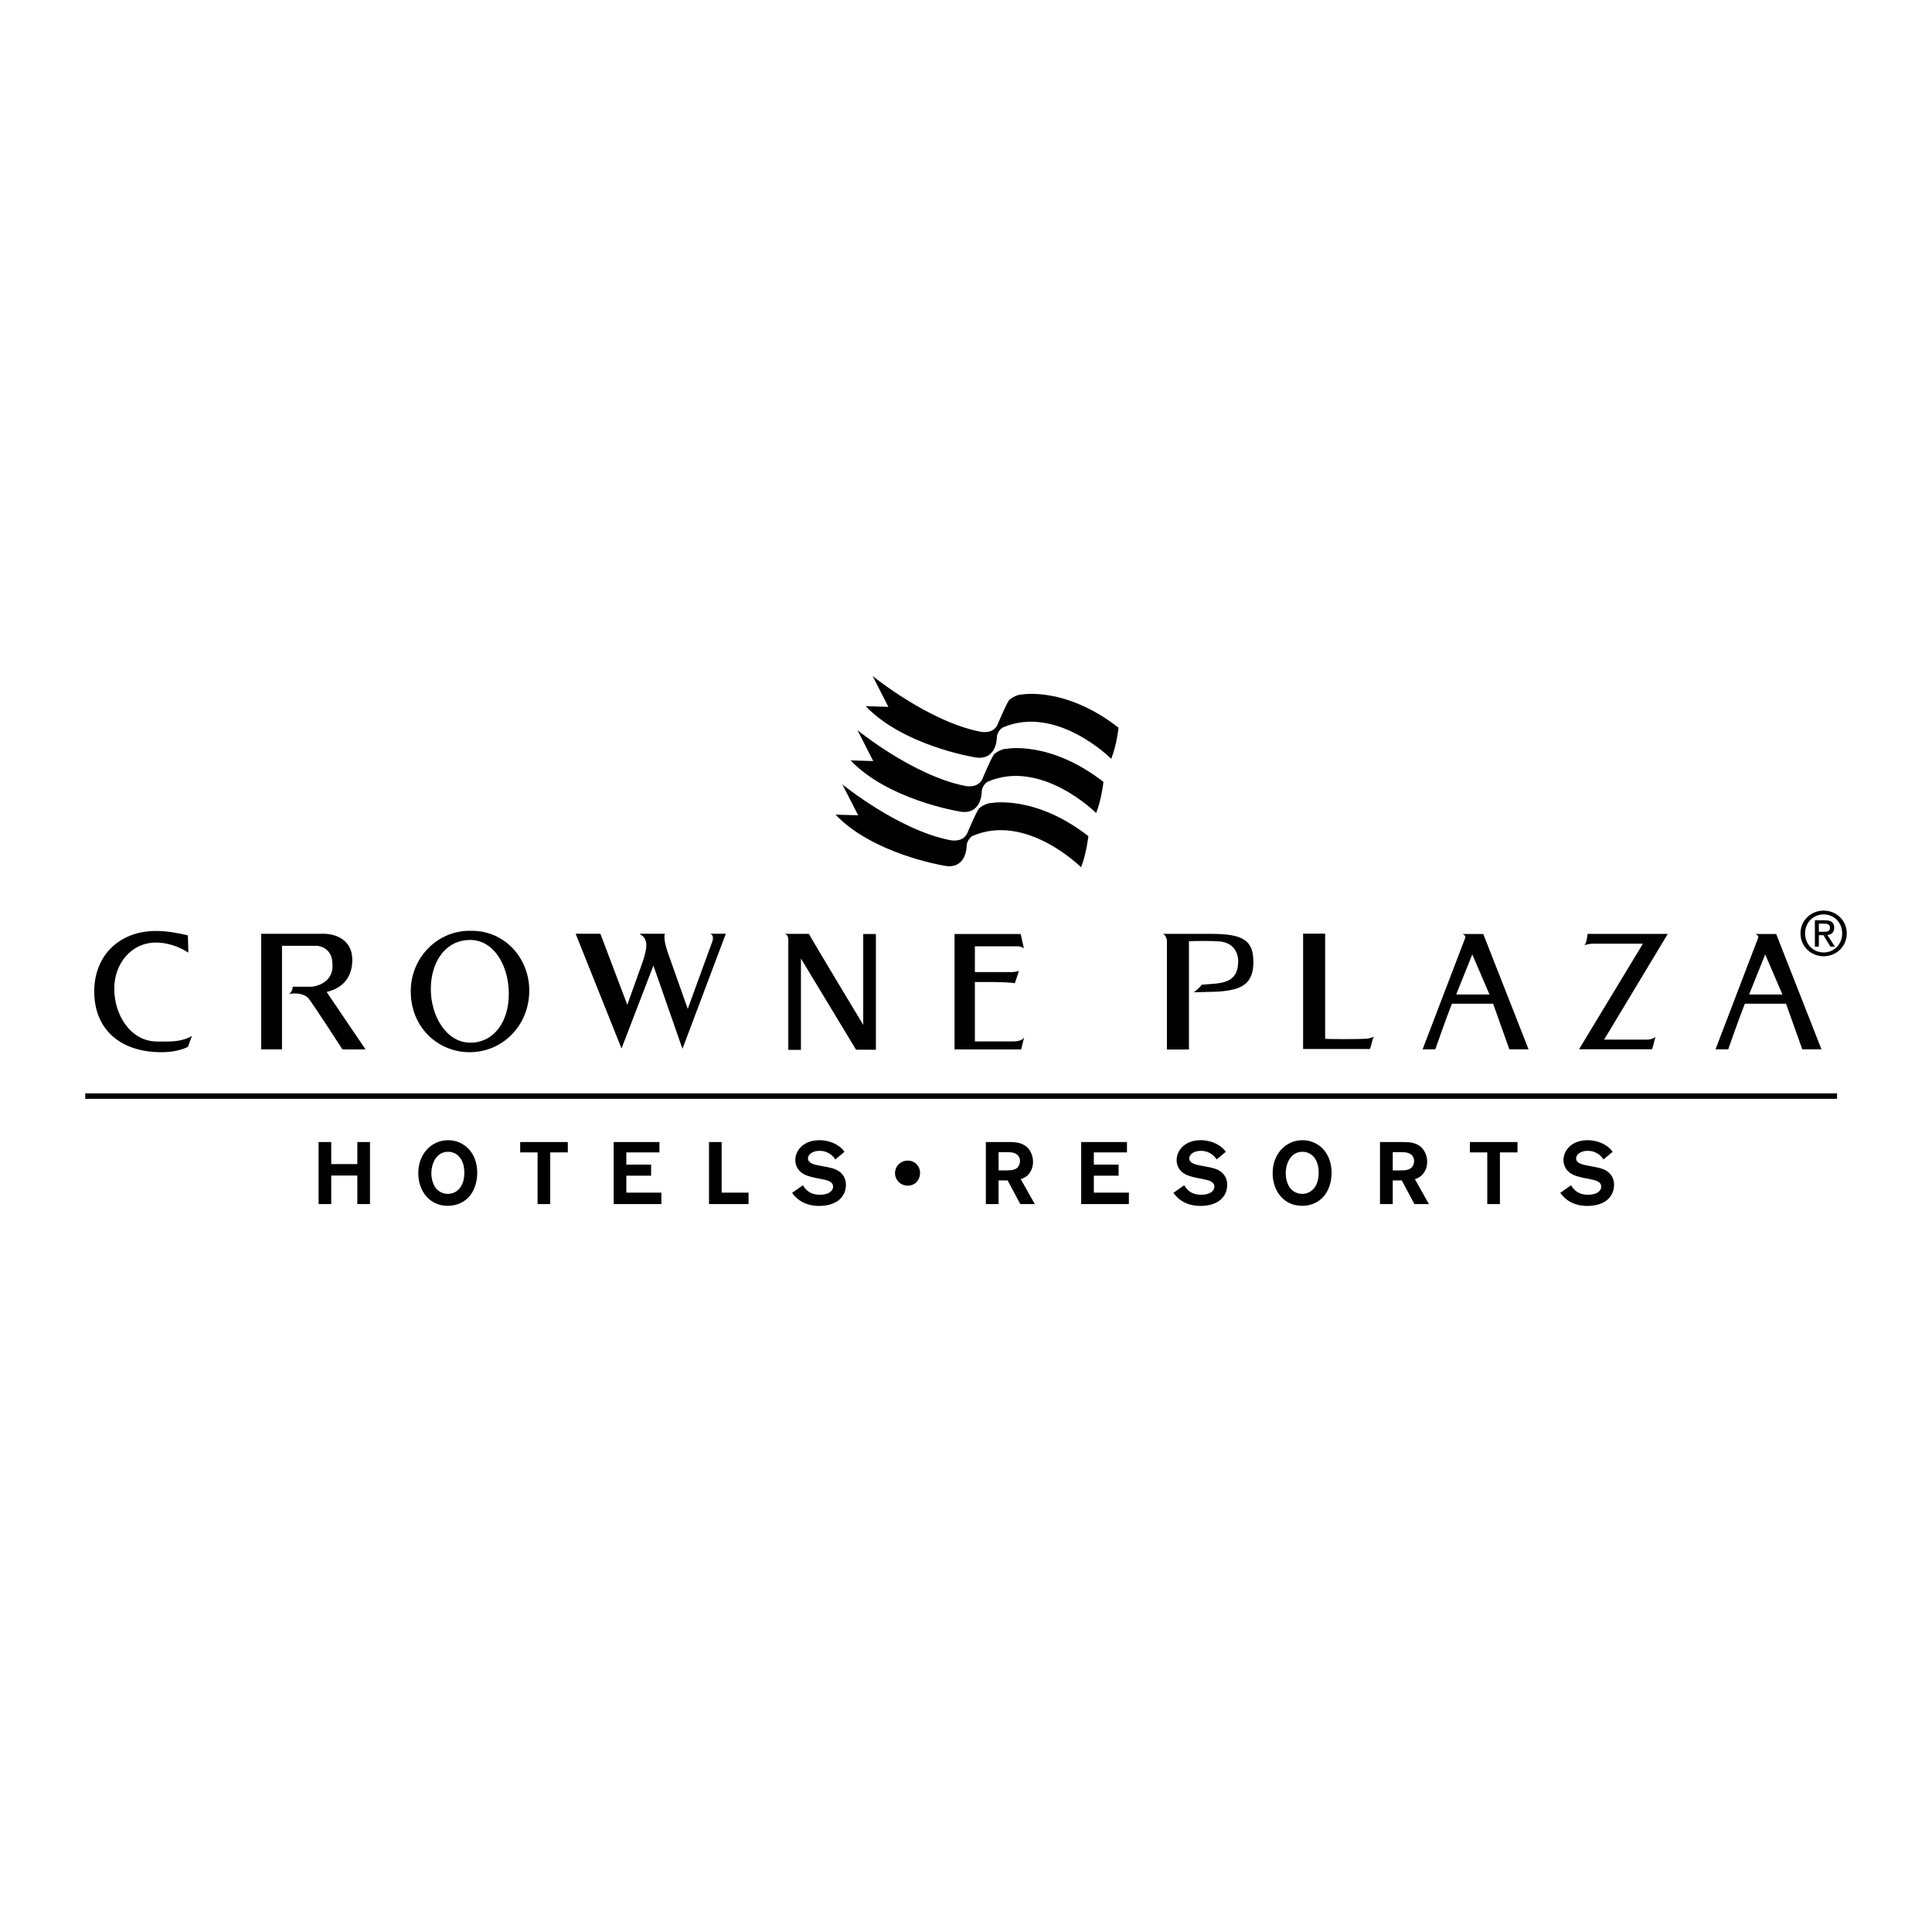
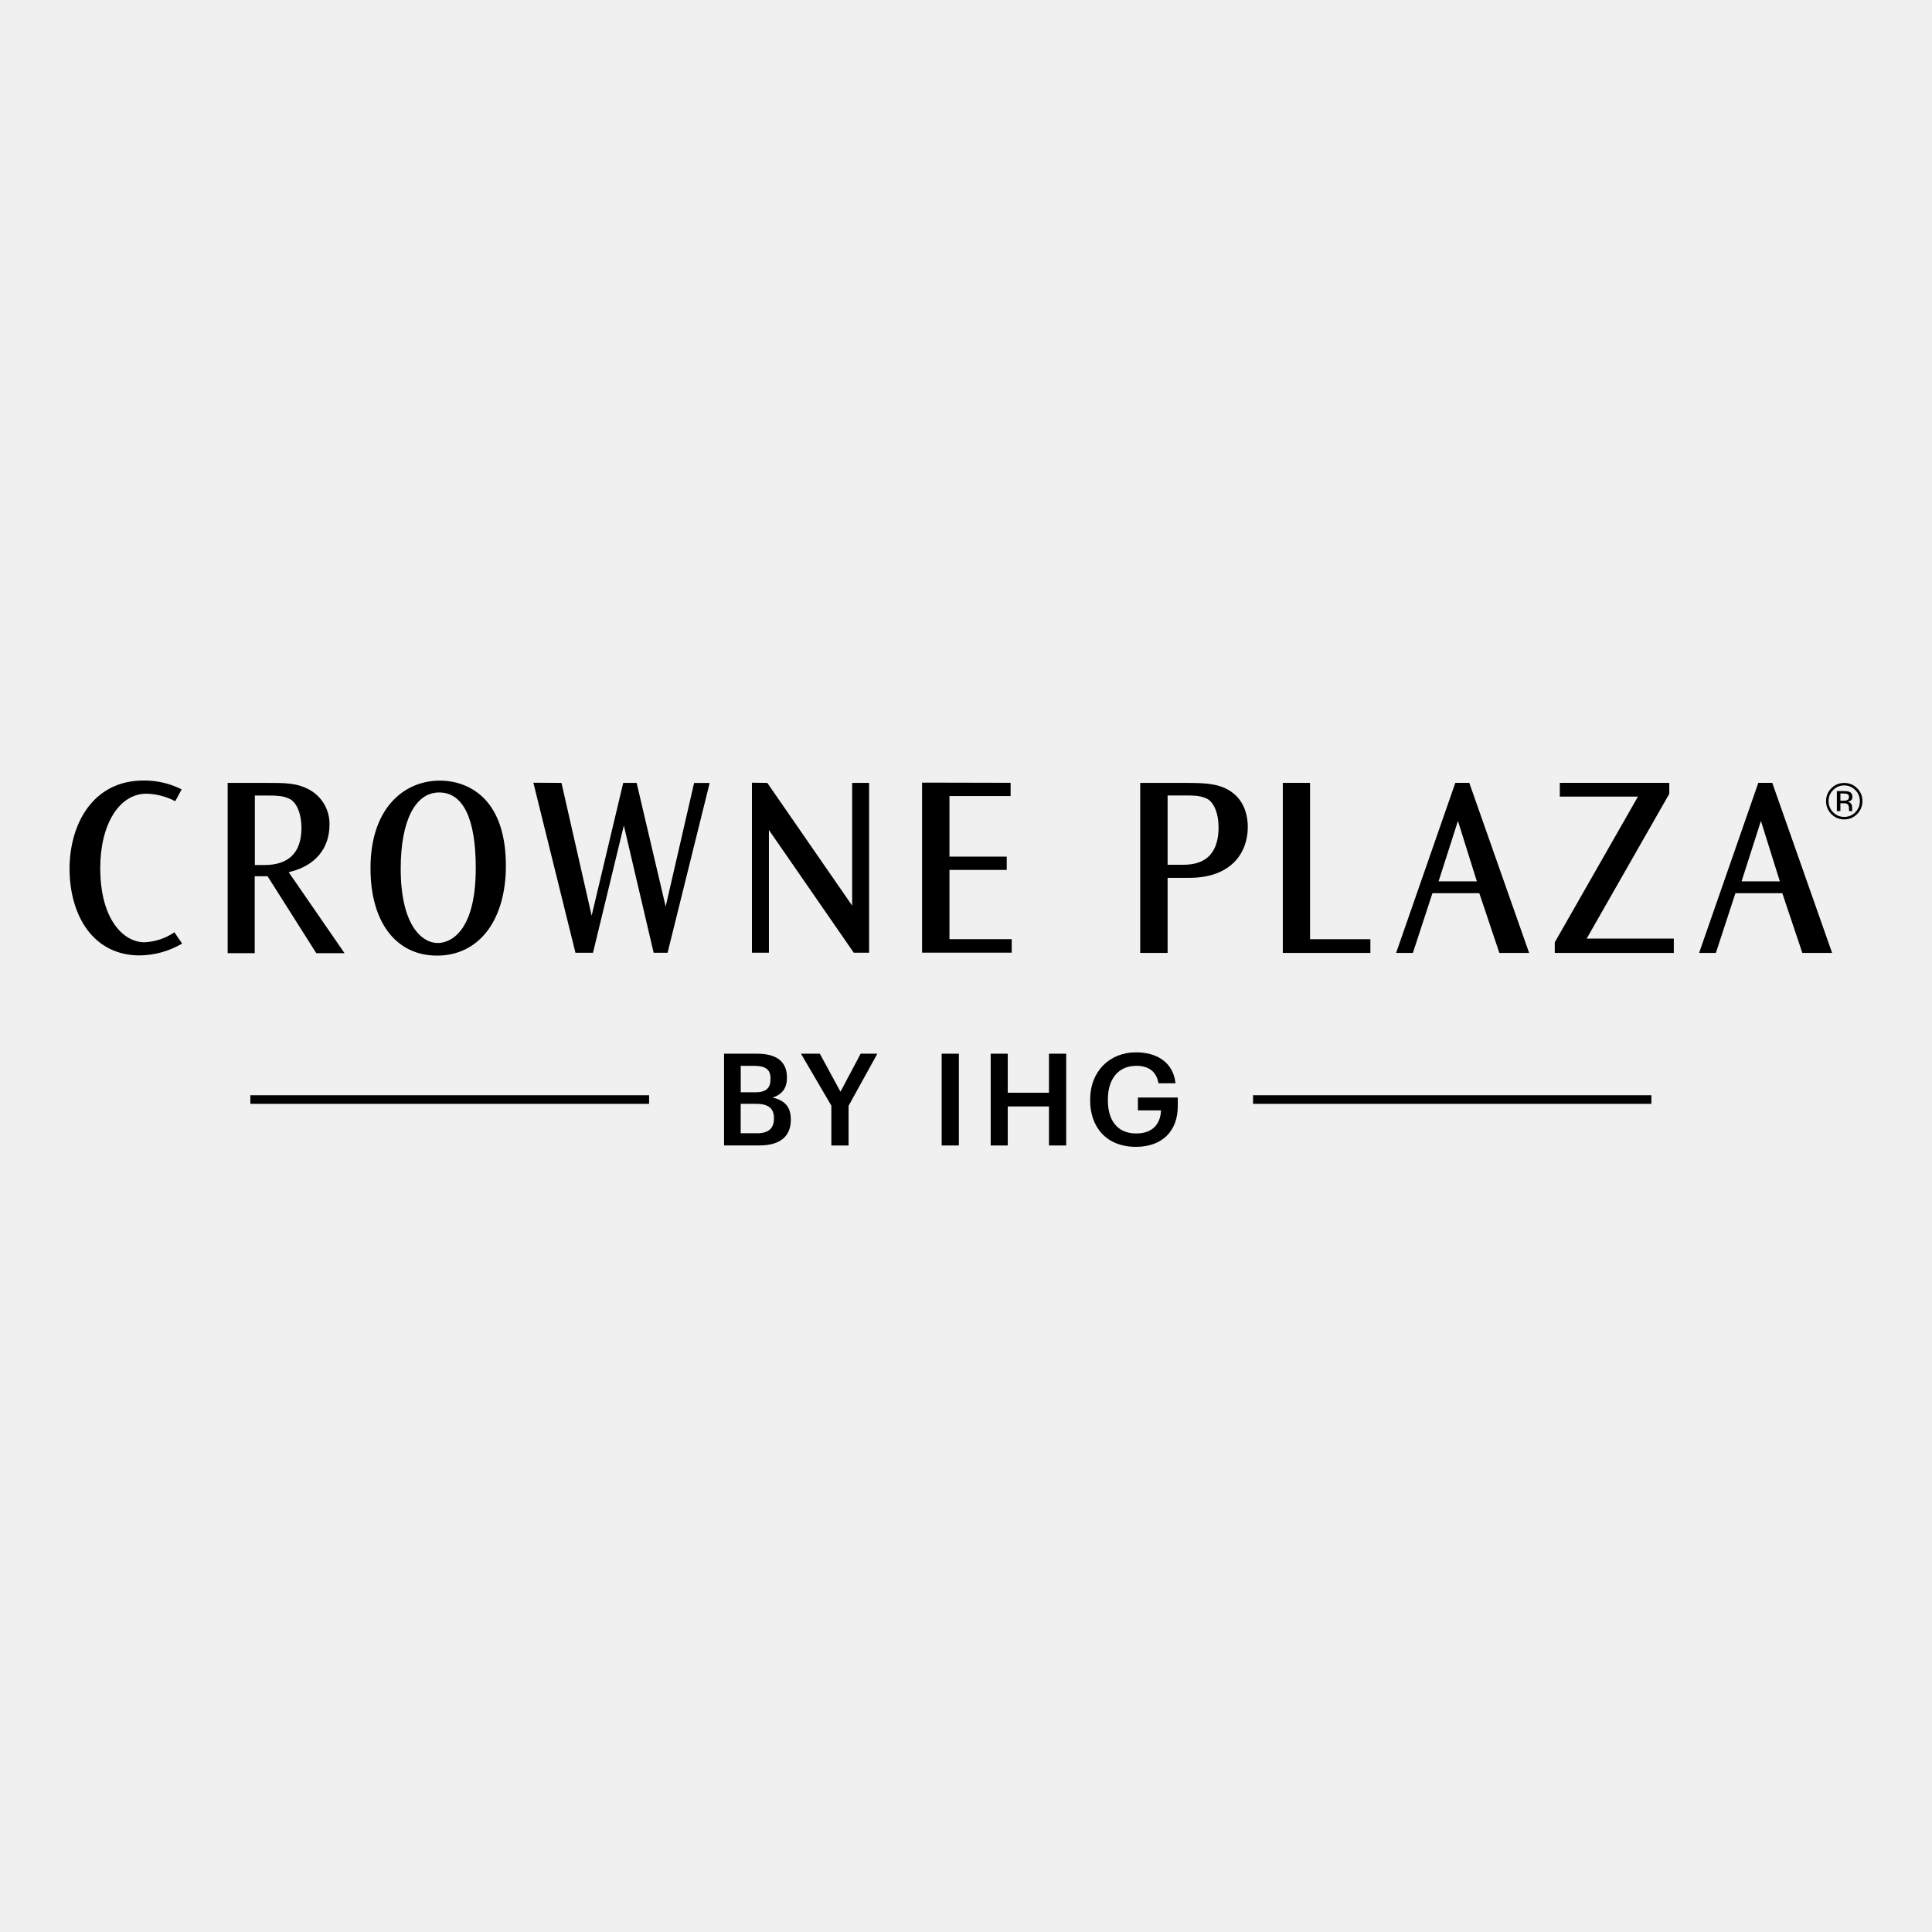
- <svg xmlns="http://www.w3.org/2000/svg" width="2500" height="2500" viewBox="0 0 192.756 192.756">
-   <g fill-rule="evenodd" clip-rule="evenodd">
-     <path fill="#fff" d="M0 0h192.756v192.756H0V0z" />
-     <path d="M108.586 83.421s-.184 1.735-.73 3.105c0 0-5.48-5.479-10.868-3.105 0 0-.548.377-.548 1.005 0 0 0 2.465-2.374 1.917 0 0-7.008-1.165-10.707-5.068l2.26.068-1.575-3.082s5.547 4.521 10.684 5.547c0 0 1.301.342 1.781-.685 0 0 .821-1.986 1.165-2.465 0 0 .615-.548 1.301-.548 0 .001 4.337-.798 9.611 3.311z" />
-     <path d="M110.092 78.011s-.184 1.735-.73 3.104c0 0-5.479-5.479-10.867-3.104 0 0-.547.377-.547 1.004 0 0 0 2.465-2.375 1.917 0 0-7.008-1.164-10.707-5.068l2.26.069-1.575-3.082s5.547 4.52 10.684 5.547c0 0 1.3.342 1.781-.685 0 0 .822-1.986 1.164-2.465 0 0 .615-.548 1.301-.548-.001.001 4.337-.798 9.611 3.311z" />
-     <path d="M111.598 72.601s-.182 1.735-.73 3.104c0 0-5.479-5.479-10.865-3.104 0 0-.549.376-.549 1.004 0 0 0 2.465-2.373 1.917 0 0-7.009-1.165-10.708-5.068l2.26.069-1.575-3.082s5.547 4.52 10.685 5.547c0 0 1.301.343 1.779-.685 0 0 .822-1.986 1.164-2.466 0 0 .617-.548 1.303-.548-.001.002 4.335-.797 9.609 3.312zM183.281 109.629v-.547H8.504v.547h174.777zM18.792 95.04c-.964-.614-2.086-1-3.244-1-2.419 0-4.148 2.067-4.148 4.61 0 2.576 1.594 5.262 4.293 5.262 1.315 0 2.355.074 3.46-.557l-.408 1.098c-.824.385-1.735.525-2.647.525-4.137 0-6.696-2.314-6.696-6.066 0-3.628 2.559-6.03 6.153-6.03 1.069 0 2.156.193 3.19.438l.047 1.72zM28.135 94.362v10.335H26.06V93.163H32.2s2.375-.13 2.876 1.901c0 0 .73 3.127-2.488 3.905l3.881 5.729h-2.306s-2.854-4.428-3.401-5.113c0 0-.525-.662-1.964-.41 0 0 .366-.115.411-.73h1.918s2.283-.205 2.031-2.397c0 0 .046-1.433-1.461-1.684h-3.562v-.002zM52.805 98.807c0 3.578-2.726 6.172-5.937 6.172-3.194 0-5.888-2.49-5.888-6.084 0-3.331 2.661-6.118 6.049-6.03 3.388-.018 5.776 2.787 5.776 5.942z" />
-     <path d="M42.983 98.707c0 2.623 1.525 5.32 3.945 5.32 2.343 0 3.837-2.08 3.837-4.871 0-2.734-1.433-5.375-3.868-5.375-2.389 0-3.914 2.098-3.914 4.926z" fill="#fff" />
-     <path d="M62.01 104.607l-4.577-11.445h2.468l2.684 7.085 1.551-4.333c.333-1.069.684-2.209-.28-2.7v-.052h2.472c-.105.438.018.999.263 1.771l2.026 5.719 2.392-6.554c.367-.896-.199-.936-.199-.936h1.604l-4.324 11.476-2.899-8.303-3.181 8.272zM79.911 104.748h-1.262V93.712c-.017-.502-.364-.541-.364-.541h2.422c.07.21 5.418 9.081 5.418 9.081v-9.065h1.263v11.547l-1.978-.002-5.5-9.098v9.114h.001zM101.266 94.417h-4.002v2.569h3.684c.281 0 .711-.105.711-.105l-.41 1.219s-.385-.125-2.688-.125h-1.297v5.926h3.688c1.18.037 1.242-.471 1.242-.471l-.311 1.268h-6.648v-11.51h6.601l.318 1.437c-.297-.275-.888-.208-.888-.208zM116.037 93.172h4.756c3.201 0 4.252.609 4.258 2.798.004 2.284-1.273 2.766-3.35 2.954-.352.033-2.203.059-2.615.076.457-.275.812-.754.812-.754 1.65-.166 3.543.051 3.635-2.193.045-1.122-.562-2.014-1.865-2.129-.709-.066-2.549-.049-3.045-.016v10.801h-2.199v-10.9s-.069-.476-.387-.637zM132.211 103.648c1.006.033 2.84.033 3.83 0 .529-.016.652-.08 1.066-.215-.174.057-.268.902-.434 1.227h-6.662V93.15h2.199v10.498h.001zM145.918 93.188h2.068l4.516 11.5h-1.914l-1.619-4.547h-4.111c-.578 1.451-1.656 4.547-1.656 4.547h-1.268l4.256-11.128c.068-.251-.272-.372-.272-.372z" />
-     <path fill="#fff" d="M146.889 95.224l-1.604 3.995h3.322l-1.718-3.995z" />
-     <path d="M175.143 93.188h2.068l4.516 11.5h-1.914l-1.619-4.547h-4.111c-.578 1.451-1.656 4.547-1.656 4.547h-1.268l4.256-11.128c.067-.251-.272-.372-.272-.372z" />
-     <path fill="#fff" d="M176.115 95.224l-1.605 3.995h3.322l-1.717-3.995z" />
-     <path d="M163.914 94.153h-5.033s-.703.038-.818.203c.287-.408.285-.979.338-1.183h7.994l-6.35 10.548h4.289c.514.012.867-.279.875-.287-.135.121-.176.695-.387 1.25h-7.281l6.373-10.531zM179.635 93.123c0-1.308 1.061-2.272 2.314-2.272 1.242 0 2.303.964 2.303 2.272 0 1.32-1.061 2.284-2.303 2.284-1.254 0-2.314-.964-2.314-2.284z" />
-     <path d="M181.949 95.027c1.031 0 1.846-.808 1.846-1.904 0-1.079-.814-1.893-1.846-1.893-1.043 0-1.855.813-1.855 1.893 0 1.096.812 1.904 1.855 1.904z" fill="#fff" />
-     <path d="M181.467 94.443h-.396v-2.628h1c.621 0 .928.229.928.748 0 .47-.295.675-.682.723l.748 1.158h-.445l-.693-1.14h-.459v1.139h-.001z" />
-     <path d="M181.943 92.966c.338 0 .639-.024.639-.428 0-.326-.295-.386-.572-.386h-.543v.813h.476v.001z" fill="#fff" />
-     <path d="M36.913 120.131H35.65v-2.85h-2.603v2.85h-1.262v-6.19h1.262v2.2h2.603v-2.2h1.263v6.19zM46.816 119.377c-.464.535-1.201.928-2.147.928-1.823 0-2.937-1.48-2.937-3.26 0-1.91 1.306-3.287 2.98-3.287 1.569 0 2.928 1.236 2.901 3.312-.016.983-.341 1.789-.797 2.307z" />
-     <path d="M45.896 115.502a1.47 1.47 0 0 0-1.192-.588c-1.14 0-1.666 1.113-1.666 2.156 0 .51.149 1.096.456 1.482.263.324.684.561 1.184.561.929 0 1.666-.762 1.648-2.148-.009-.666-.184-1.149-.43-1.463z" fill="#fff" />
-     <path d="M54.897 120.131h-1.262v-5.154h-1.736v-1.036h4.751v1.036h-1.753v5.154zM65.986 120.131h-4.759v-6.19h4.566v1.036h-3.304v1.216h2.472v1.106h-2.472v1.691h3.497v1.141zM74.683 120.131h-3.945v-6.19H72v5.049h2.683v1.141zM82.494 116.432c.447.088.981.191 1.402.578.465.438.5.955.5 1.201a1.93 1.93 0 0 1-.798 1.596c-.456.324-1.113.508-1.858.508-1.762 0-2.48-.99-2.708-1.307l1.078-.754c.175.289.562.947 1.701.947.885 0 1.306-.395 1.306-.807 0-.525-.622-.648-1.017-.729l-.859-.174c-.447-.105-.938-.219-1.324-.535a1.566 1.566 0 0 1-.57-1.209c0-.973.824-1.99 2.402-1.99.535 0 1.184.131 1.745.465.438.262.613.49.763.691l-.912.764c-.157-.229-.613-.859-1.586-.859-.797 0-1.148.447-1.148.744 0 .5.631.623 1.052.711l.831.159zM90.575 118.289a1.25 1.25 0 0 1-1.279-1.244c0-.666.534-1.254 1.271-1.254.667 0 1.228.5 1.228 1.244-.002.694-.484 1.254-1.22 1.254zM103.24 120.131h-1.445l-1.262-2.359h-.904v2.359h-1.271v-6.189h2.176c.551 0 1.279-.008 1.84.43.402.316.691.895.691 1.543 0 .473-.148.902-.445 1.244-.289.324-.562.412-.781.482l1.401 2.49z" />
-     <path d="M99.629 116.773h.684c.447-.01.711-.018.938-.115.256-.113.51-.359.51-.832a.786.786 0 0 0-.359-.684c-.264-.176-.605-.184-.912-.193h-.859v1.824h-.002z" fill="#fff" />
-     <path d="M112.629 120.131h-4.76v-6.19h4.569v1.036h-3.305v1.216h2.471v1.106h-2.471v1.691h3.496v1.141zM120.537 116.432c.447.088.98.191 1.402.578.465.438.5.955.5 1.201 0 .656-.289 1.227-.799 1.596-.455.324-1.113.508-1.857.508-1.762 0-2.48-.99-2.709-1.307l1.078-.754c.176.289.561.947 1.701.947.885 0 1.305-.395 1.305-.807 0-.525-.621-.648-1.016-.729l-.859-.174c-.447-.105-.938-.219-1.324-.535a1.567 1.567 0 0 1-.568-1.209c0-.973.824-1.99 2.4-1.99.535 0 1.184.131 1.744.465.439.262.615.49.764.691l-.912.764c-.158-.229-.613-.859-1.586-.859-.799 0-1.148.447-1.148.744 0 .5.631.623 1.051.711l.833.159zM132.055 119.377c-.463.535-1.201.928-2.146.928-1.824 0-2.938-1.48-2.938-3.26 0-1.91 1.307-3.287 2.98-3.287 1.57 0 2.928 1.236 2.902 3.312-.017.983-.341 1.789-.798 2.307z" />
-     <path d="M131.135 115.502a1.468 1.468 0 0 0-1.191-.588c-1.141 0-1.666 1.113-1.666 2.156 0 .51.148 1.096.455 1.482.264.324.686.561 1.184.561.93 0 1.666-.762 1.648-2.148-.008-.666-.184-1.149-.43-1.463z" fill="#fff" />
-     <path d="M142.564 120.131h-1.447l-1.262-2.359h-.902v2.359h-1.271v-6.189h2.174c.553 0 1.279-.008 1.842.43.402.316.691.895.691 1.543 0 .473-.148.902-.447 1.244-.289.324-.561.412-.779.482l1.401 2.49z" />
-     <path d="M138.953 116.773h.684c.447-.01.709-.018.938-.115.254-.113.508-.359.508-.832a.784.784 0 0 0-.359-.684c-.262-.176-.604-.184-.91-.193h-.859v1.824h-.002z" fill="#fff" />
-     <path d="M149.646 120.131h-1.261v-5.154h-1.735v-1.036h4.75v1.036h-1.754v5.154zM159.133 116.432c.447.088.98.191 1.402.578.465.438.5.955.5 1.201 0 .656-.289 1.227-.799 1.596-.455.324-1.113.508-1.857.508-1.762 0-2.48-.99-2.709-1.307l1.078-.754c.176.289.561.947 1.701.947.885 0 1.305-.395 1.305-.807 0-.525-.621-.648-1.016-.729l-.859-.174c-.447-.105-.938-.219-1.324-.535a1.567 1.567 0 0 1-.568-1.209c0-.973.824-1.99 2.4-1.99.535 0 1.184.131 1.744.465.439.262.615.49.764.691l-.912.764c-.158-.229-.613-.859-1.586-.859-.799 0-1.148.447-1.148.744 0 .5.631.623 1.053.711l.831.159z" />
-   </g>
+ <svg xmlns="http://www.w3.org/2000/svg" width="250" height="250" viewBox="0 0 250 250" fill="none">
+   <path d="M93.694 136.348H97.948C100.388 136.348 101.831 137.277 101.831 139.435V139.504C101.831 140.683 101.298 141.612 99.955 142.026C101.568 142.377 102.333 143.256 102.333 144.831V144.9C102.333 147.108 100.871 148.219 98.261 148.219H93.694V136.342V136.348ZM97.678 141.348C99.14 141.348 99.704 140.815 99.704 139.604V139.535C99.704 138.406 99.058 137.923 97.647 137.923H95.852V141.342H97.678V141.348ZM97.992 146.644C99.472 146.644 100.15 145.979 100.15 144.749V144.68C100.15 143.45 99.466 142.835 97.841 142.835H95.846V146.637H97.992V146.644Z" fill="black" />
+   <path d="M107.578 143.074L103.645 136.348H106.085L108.758 141.267L111.368 136.348H113.526L109.806 143.093V148.225H107.578V143.074Z" fill="black" />
+   <path d="M121.851 136.348H124.078V148.225H121.851V136.348Z" fill="black" />
+   <path d="M128.195 136.348H130.403V141.399H135.736V136.348H137.963V148.225H135.736V143.174H130.403V148.225H128.195V136.348Z" fill="black" />
+   <path d="M141.069 142.365V142.233C141.069 138.695 143.529 136.172 146.998 136.172C149.539 136.172 151.798 137.333 152.112 140.175H149.903C149.64 138.6 148.573 137.917 147.03 137.917C144.702 137.917 143.359 139.642 143.359 142.252V142.384C143.359 144.925 144.539 146.669 147.03 146.669C149.257 146.669 150.167 145.326 150.236 143.682H147.243V142.02H152.406V143.118C152.406 146.405 150.349 148.4 146.992 148.4C143.19 148.4 141.063 145.878 141.063 142.371L141.069 142.365Z" fill="black" />
+   <path d="M83.993 141.725H32.395V142.836H83.993V141.725Z" fill="black" />
+   <path d="M213.69 141.725H162.143V142.836H213.69V141.725Z" fill="black" />
+   <path d="M110.269 101.307H112.465V123.279H110.476L99.496 107.399V123.279H97.301V101.282L99.289 101.307L110.269 117.187V101.307ZM86.133 117.287L82.381 101.307H80.643L76.559 118.486L72.656 101.307L69.017 101.282L74.463 123.285H76.734L80.725 106.822L84.583 123.285H86.384L91.83 101.314H89.816L86.139 117.294L86.133 117.287ZM161.465 107.017C161.465 110.198 159.47 113.592 153.88 113.592H151.088V123.304H147.543V101.307H153.359C155.988 101.307 157.701 101.383 159.244 102.393C161.176 103.679 161.465 105.844 161.465 107.017ZM157.682 107.042C157.682 105.266 157.092 103.817 156.176 103.346C155.712 103.133 155.222 103.008 154.714 102.97C154.25 102.926 153.786 102.932 153.334 102.932H151.088V111.898H153.164C156.163 111.898 157.682 110.26 157.682 107.036V107.042ZM37.352 112.858L44.586 123.342H40.928L34.648 113.423L34.623 113.385H32.961V123.342H29.46V101.307H34.623C36.938 101.307 38.463 101.307 40.113 102.23C41.719 103.152 42.685 104.877 42.635 106.734C42.635 109.821 40.753 112.049 37.471 112.833L37.352 112.864V112.858ZM39.009 107.111C39.009 105.342 38.419 103.886 37.509 103.39C37.045 103.165 36.549 103.033 36.035 102.989C35.502 102.939 34.956 102.939 34.422 102.939H32.979V111.936H34.19C37.39 111.936 39.009 110.311 39.009 107.111ZM22.47 120.707C21.354 121.441 20.042 121.867 18.7 121.93C15.939 121.93 12.972 118.925 12.972 112.331C12.972 106.665 15.425 102.707 18.938 102.707C20.199 102.732 21.46 103.052 22.577 103.629L22.677 103.679L23.506 102.142L23.418 102.098C21.962 101.383 20.331 101 18.706 101C18.656 101 18.605 101 18.555 101C11.955 101 9 106.734 9 112.412C9 115.512 9.816 118.316 11.29 120.305C12.909 122.482 15.249 123.63 18.066 123.63C19.967 123.612 21.837 123.097 23.48 122.15L23.568 122.106L22.571 120.638L22.464 120.7L22.47 120.707ZM62.643 103.315C64.513 105.229 65.46 108.165 65.46 112.036C65.46 119.094 61.965 123.655 56.563 123.655C51.161 123.655 47.943 119.226 47.943 112.362V112.306C47.943 108.755 48.878 105.812 50.653 103.804C52.24 102.004 54.462 101.013 56.915 101.013C59.148 101.013 61.187 101.834 62.643 103.321V103.315ZM61.564 112.312C61.564 105.919 59.926 102.543 56.827 102.543C53.727 102.543 51.852 106.22 51.852 112.381V112.419C51.852 119.508 54.449 122.024 56.676 122.024C57.492 122.024 61.564 121.554 61.564 112.312ZM122.861 112.569H130.271V110.844H122.861V103.008H130.772V101.295L119.316 101.27V123.273H130.917V121.529H122.861V112.569ZM216.005 102.7V101.301H201.838V103.077H211.952L201.186 121.936V123.304H216.589V121.453H205.314L216.011 102.707L216.005 102.7ZM190.125 101.301L197.867 123.304H194.015L191.423 115.581H185.356L182.828 123.304H180.657L188.318 101.301H190.118H190.125ZM191.103 114.044L188.657 106.226L186.153 114.044H191.103ZM169.521 101.301H165.995V123.304H177.326V121.535H169.521V101.307V101.301ZM229.331 101.301L237.073 123.304H233.221L230.63 115.581H224.563L222.034 123.304H219.864L227.524 101.301H229.325H229.331ZM230.31 114.044L227.863 106.226L225.36 114.044H230.31Z" fill="black" />
+   <path d="M240.31 101.998C239.852 101.54 239.294 101.314 238.641 101.314C237.989 101.314 237.437 101.54 236.979 101.998C236.521 102.456 236.289 103.014 236.289 103.66C236.289 104.307 236.514 104.871 236.972 105.336C237.43 105.8 237.983 106.032 238.641 106.032C239.3 106.032 239.852 105.8 240.31 105.336C240.768 104.871 241 104.313 241 103.66C241 103.008 240.768 102.456 240.31 101.998ZM240.078 105.11C239.683 105.505 239.206 105.706 238.641 105.706C238.077 105.706 237.6 105.505 237.205 105.11C236.816 104.714 236.615 104.231 236.615 103.667C236.615 103.102 236.809 102.625 237.205 102.23C237.6 101.835 238.077 101.634 238.635 101.634C239.193 101.634 239.677 101.835 240.072 102.23C240.467 102.625 240.662 103.102 240.662 103.667C240.662 104.231 240.467 104.714 240.072 105.11H240.078Z" fill="black" />
+   <path d="M239.69 104.915C239.69 104.915 239.672 104.846 239.665 104.784C239.665 104.715 239.659 104.652 239.659 104.589V104.401C239.659 104.269 239.615 104.137 239.521 103.999C239.427 103.861 239.276 103.78 239.076 103.748C239.232 103.723 239.358 103.679 239.452 103.623C239.621 103.516 239.703 103.341 239.703 103.115C239.703 102.789 239.571 102.569 239.301 102.462C239.151 102.4 238.919 102.368 238.592 102.368H237.689V104.953H238.147V103.937H238.505C238.749 103.937 238.912 103.962 239.013 104.018C239.176 104.112 239.257 104.313 239.257 104.608V104.815L239.27 104.897C239.27 104.897 239.27 104.915 239.27 104.928V104.953H239.703L239.684 104.922L239.69 104.915ZM238.994 103.554C238.9 103.592 238.756 103.61 238.561 103.61H238.147V102.676H238.536C238.787 102.676 238.975 102.707 239.088 102.77C239.201 102.832 239.257 102.958 239.257 103.146C239.257 103.347 239.17 103.479 238.988 103.548L238.994 103.554Z" fill="black" />
</svg>
